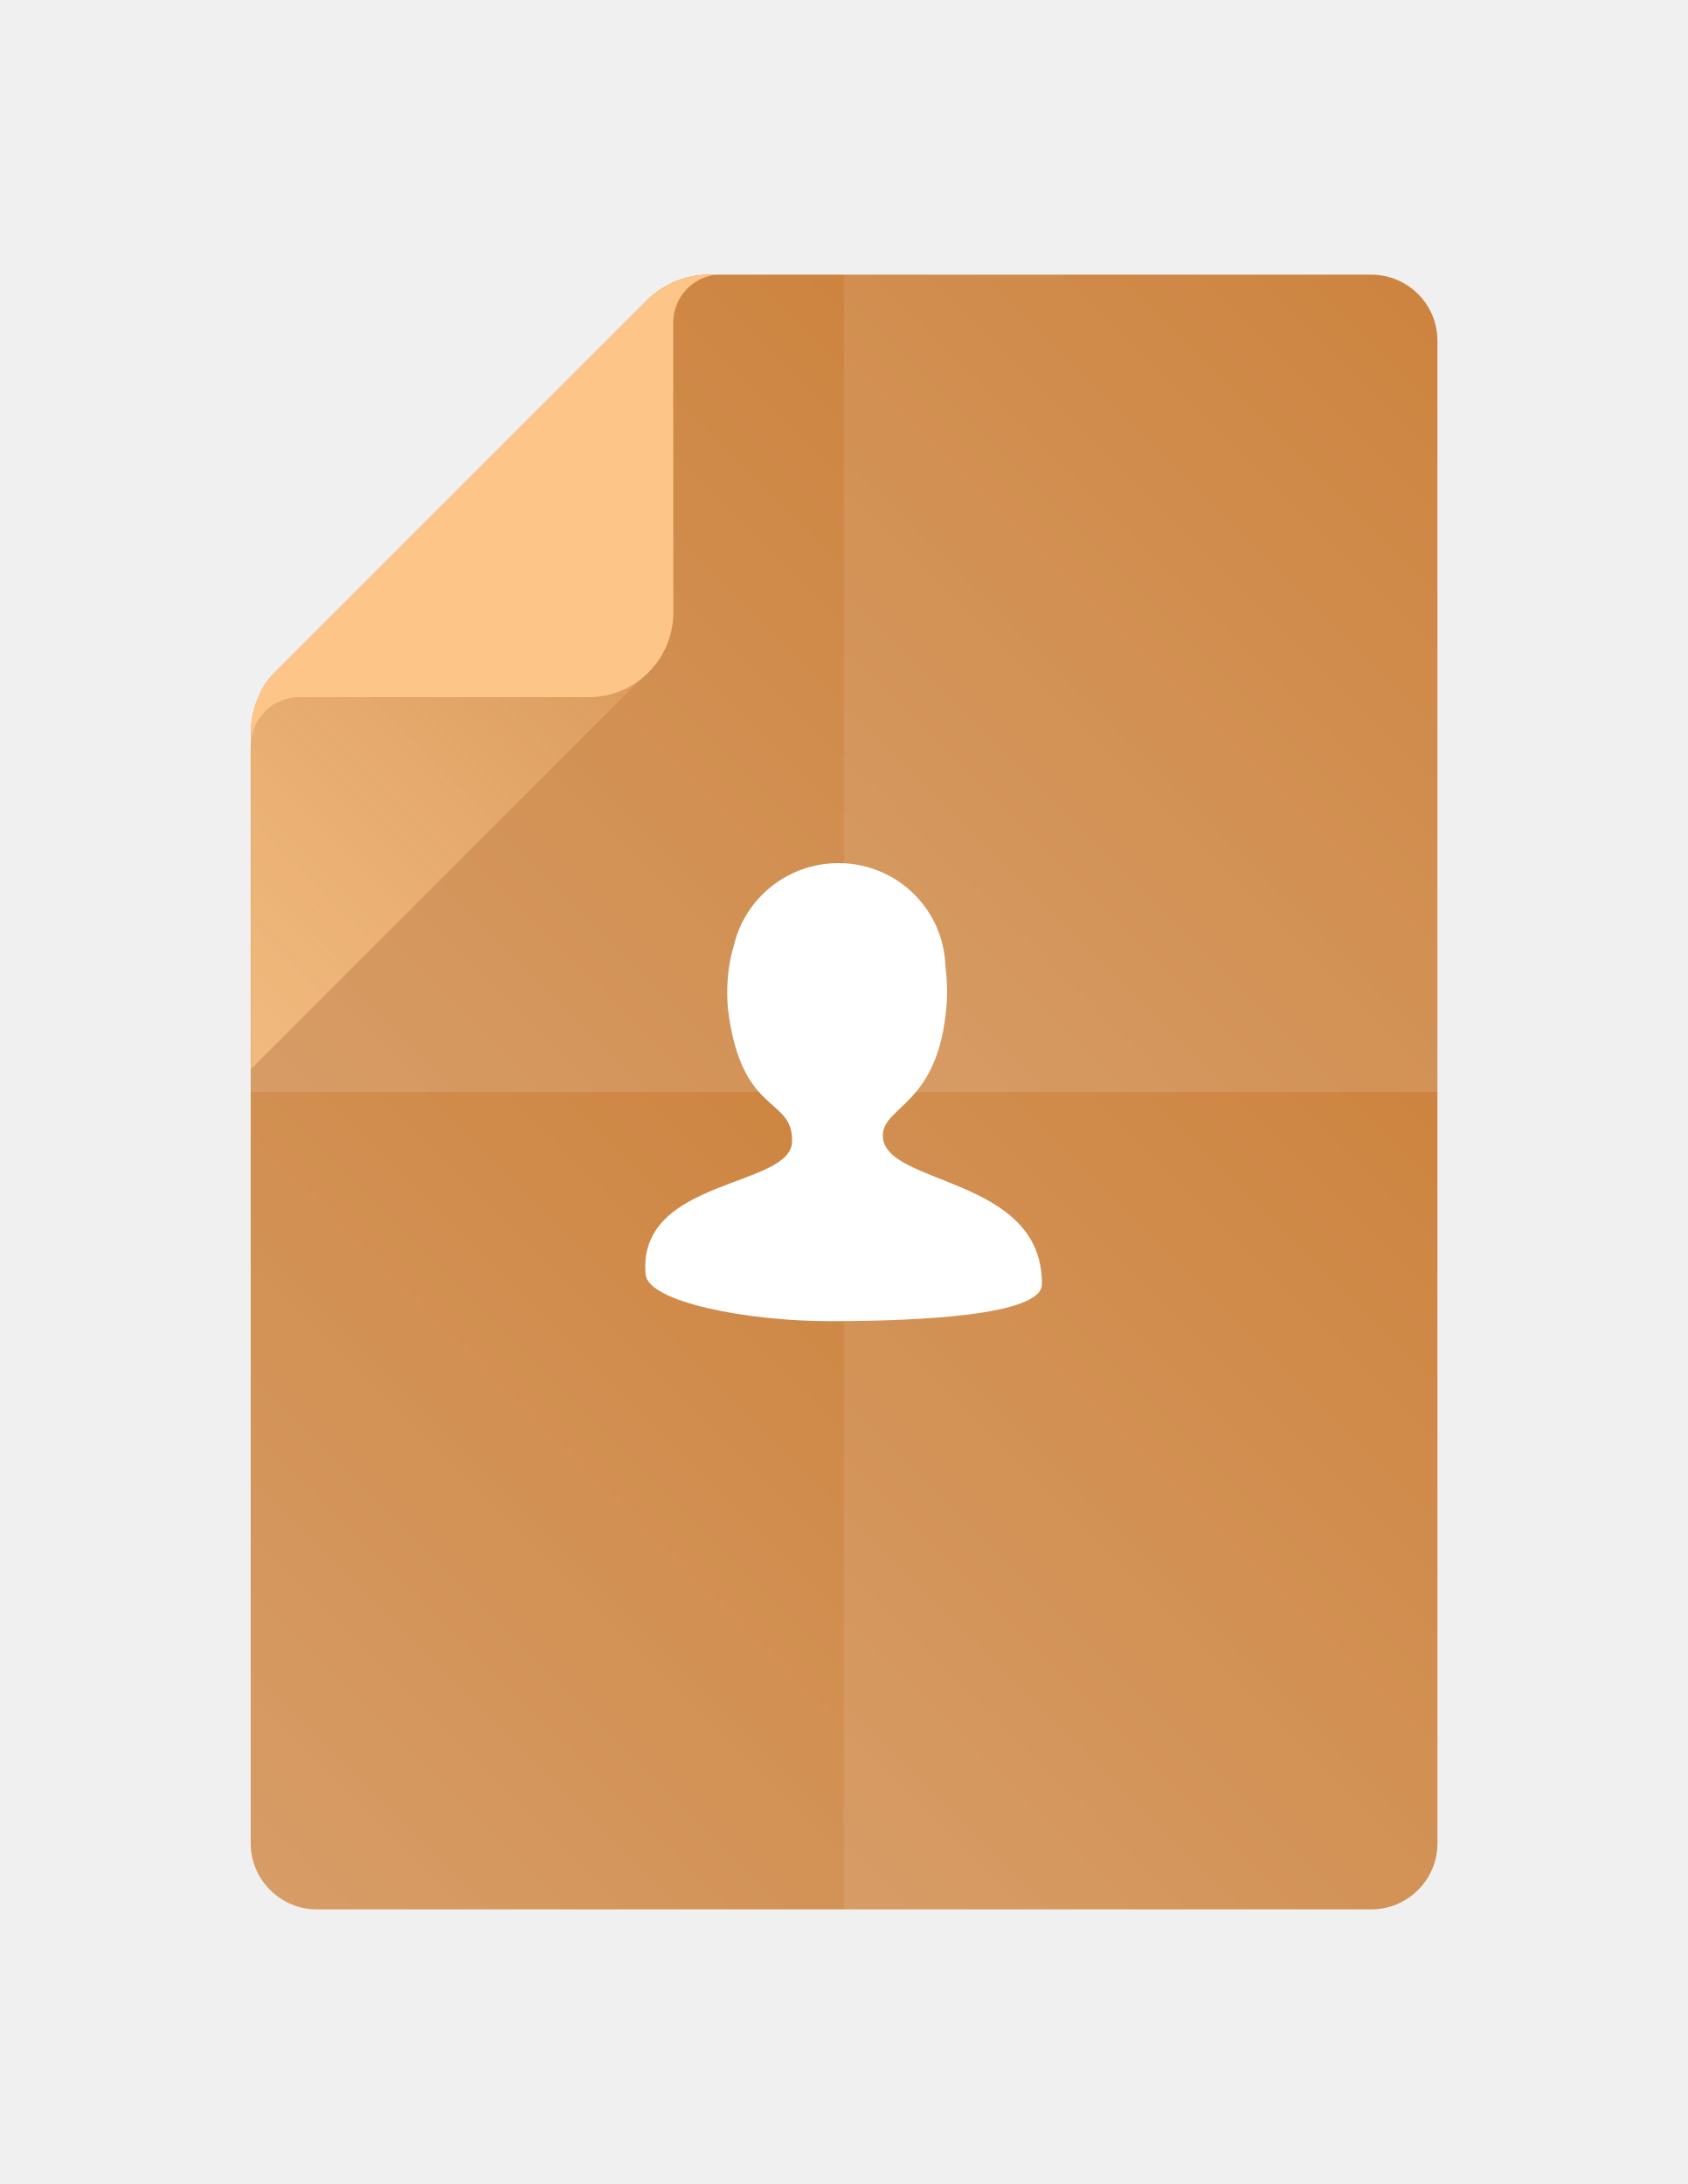
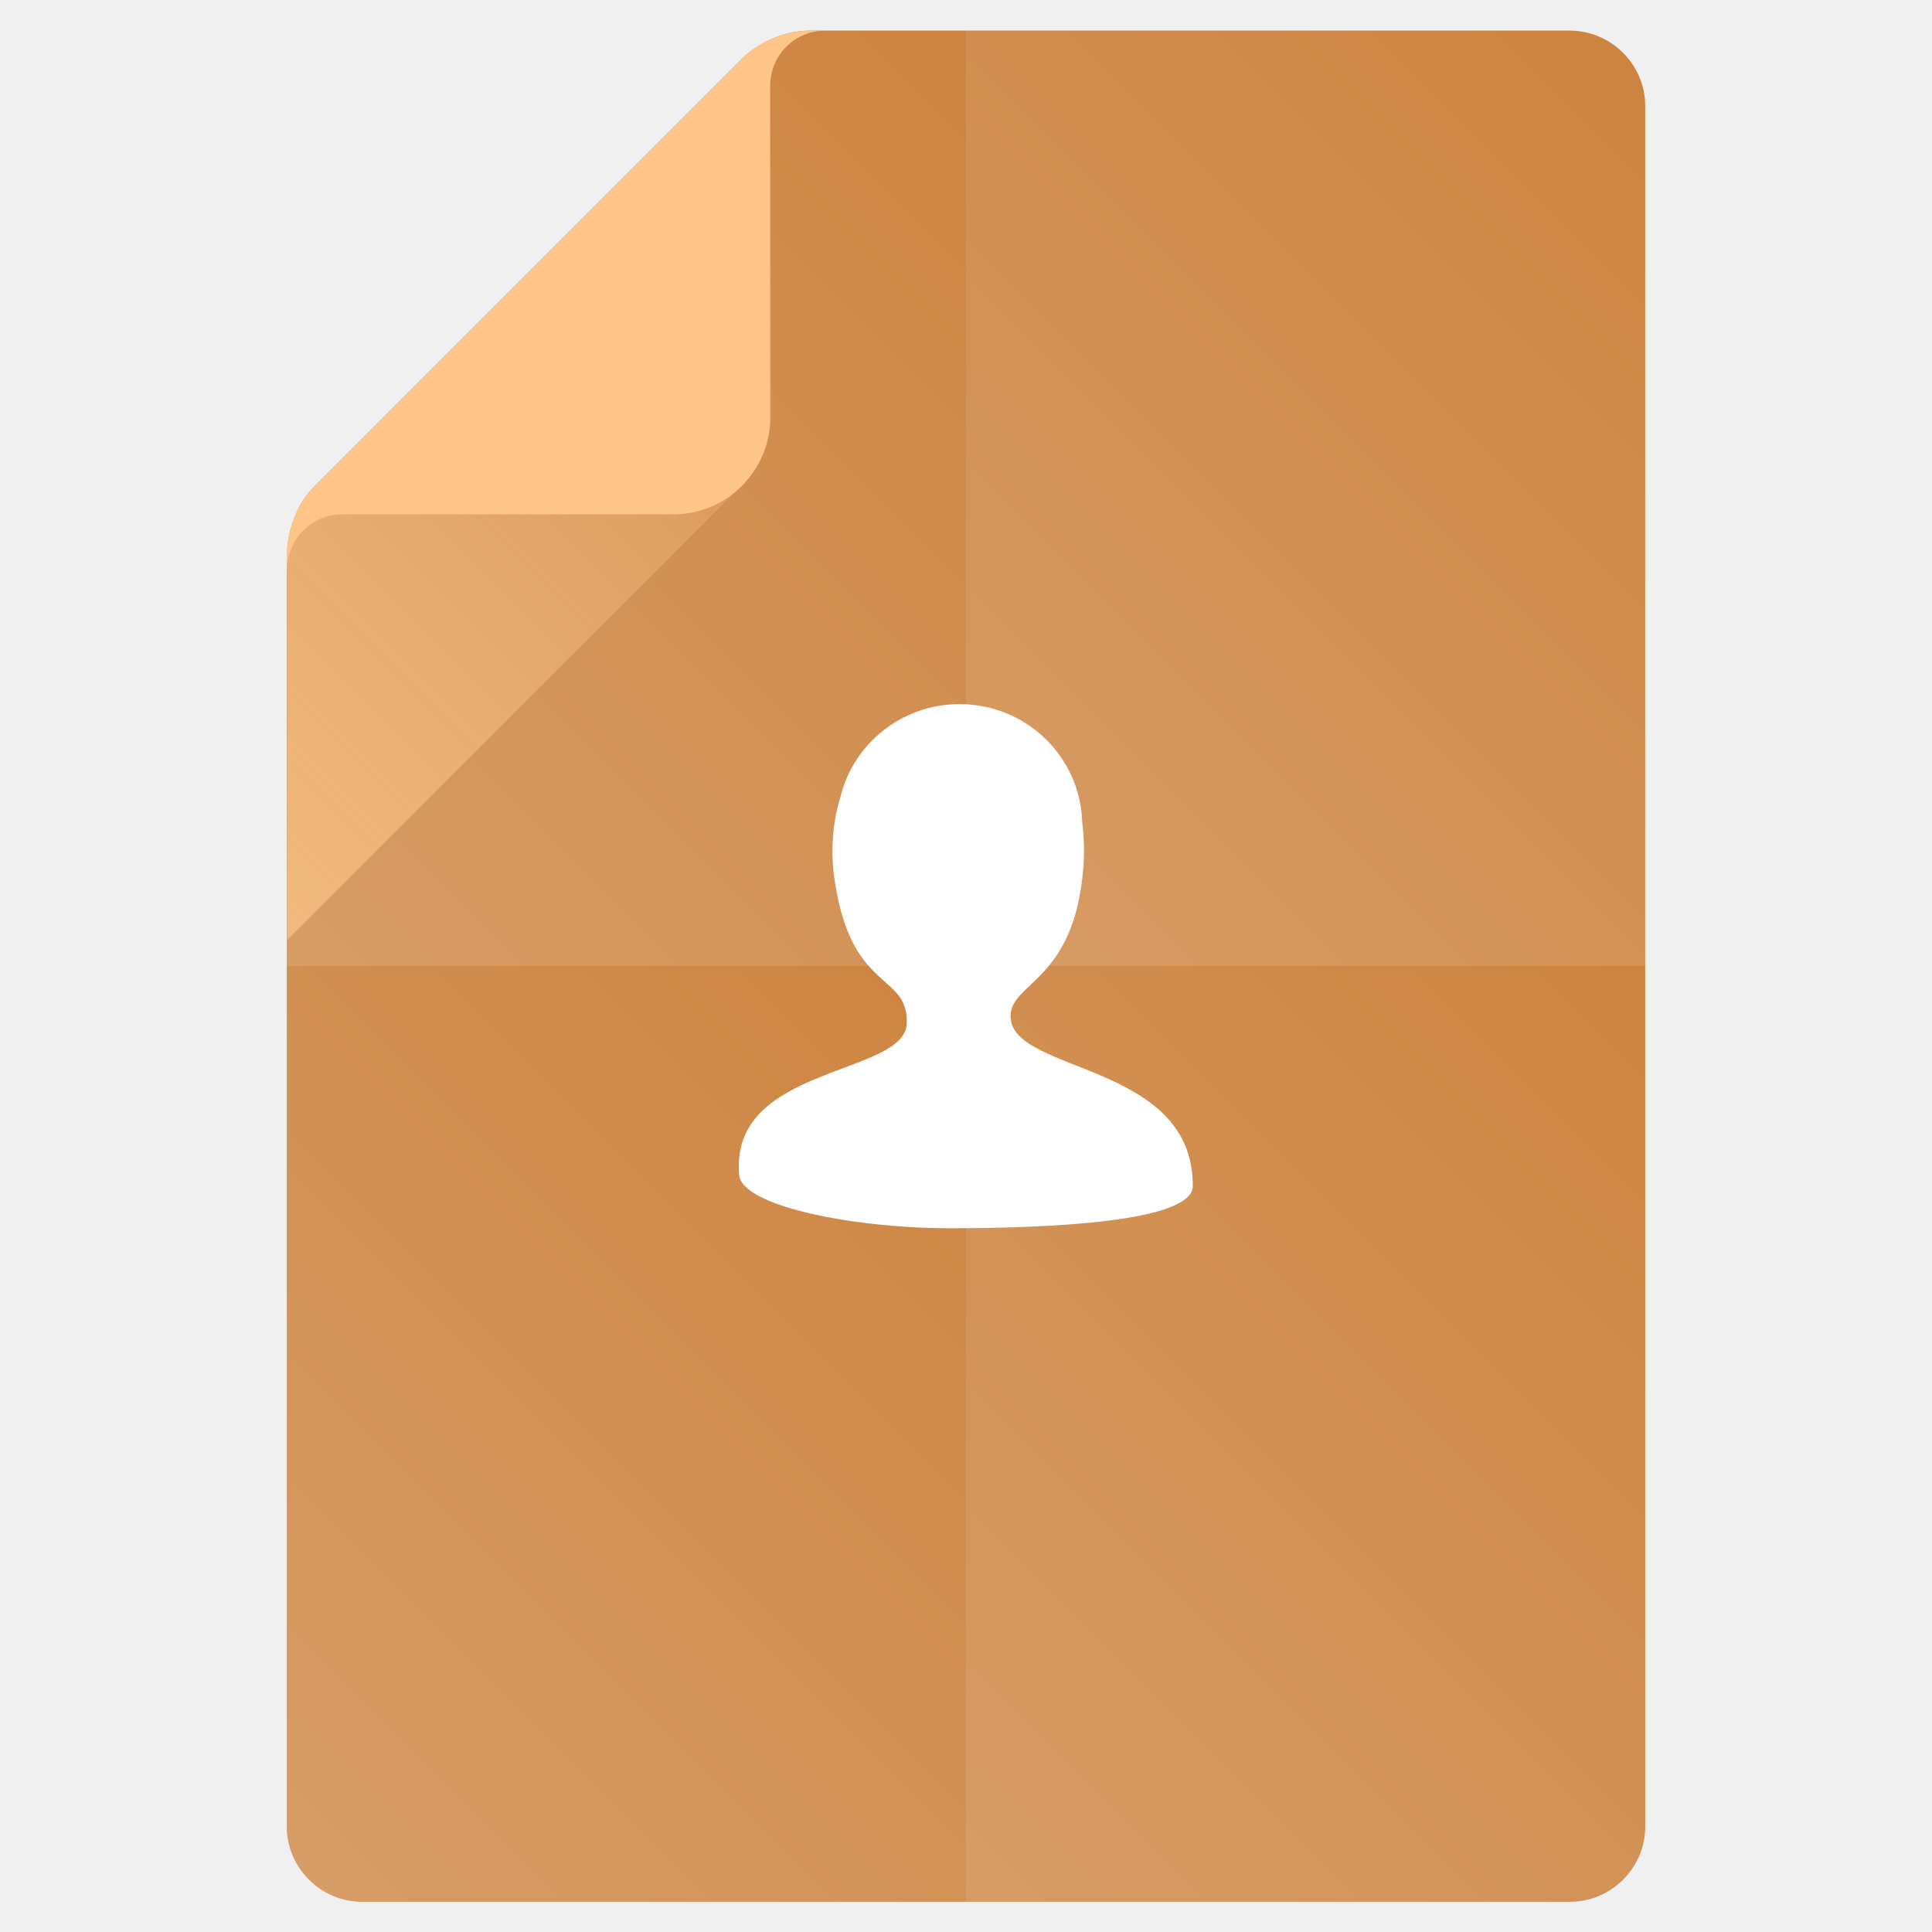
- <svg xmlns="http://www.w3.org/2000/svg" version="1.1" id="Layer_1" x="0px" y="0px" viewBox="0 0 612 792" enable-background="new 0 0 612 792" xml:space="preserve">
+ <svg xmlns="http://www.w3.org/2000/svg" version="1.1" id="Layer_1" x="0px" y="0px" viewBox="0 0 512 512" enable-background="new 0 0 512 512" xml:space="preserve">
  <g>
-     <path fill="#CD8440" d="M497.2,99.6H261.8h-4.9c-4.4,0-8.7,1-12.7,2.7c-3.3,1.6-6.5,3.5-9.1,6.1L99.8,243.7   c-2.6,2.6-4.8,5.6-6.1,9.1c-1.8,3.9-2.7,8.2-2.7,12.7l-0.1,6.8v396.2c0,13.1,10.8,23.9,23.9,23.9h382.5c13.1,0,23.9-10.8,23.9-23.9   V123.5C521.2,110.3,510.4,99.6,497.2,99.6z" />
    <g>
-       <linearGradient id="SVGID_1_" gradientUnits="userSpaceOnUse" x1="91.025" y1="520.975" x2="305.025" y2="734.975" gradientTransform="matrix(1.1953 0 0 -1.1953 0 1036.688)">
-         <stop offset="0" style="stop-color:#FFFFFF;stop-opacity:0.2" />
-         <stop offset="1" style="stop-color:#FFFFFF;stop-opacity:0" />
+       <path fill="#CD8440" d="M415.9,8.1H219h-4.1c-3.7,0-7.3,0.8-10.6,2.3c-2.8,1.3-5.4,2.9-7.6,5.1L83.5,128.7c-2.2,2.2-4,4.7-5.1,7.6    c-1.5,3.3-2.3,6.9-2.3,10.6l-0.1,5.7V484c0,11,9,20,20,20H416c11,0,20-9,20-20V28.1C436,17.1,427,8.1,415.9,8.1z" />
+       <g>
+         <linearGradient id="SVGID_1_" gradientUnits="userSpaceOnUse" x1="76.196" y1="-128.553" x2="255.161" y2="-307.518" gradientTransform="matrix(1.1953 0 0 1.1953 0 424.6939)">
+           <stop offset="0" style="stop-color:#FFFFFF;stop-opacity:0.2" />
+           <stop offset="1" style="stop-color:#FFFFFF;stop-opacity:0" />
+         </linearGradient>
+         <path fill="url(#SVGID_1_)" d="M256,256V8.1h-37h-4.1c-3.7,0-7.3,0.8-10.6,2.3c-2.8,1.3-5.4,2.9-7.6,5.1L83.5,128.7     c-2.2,2.2-4,4.7-5.1,7.6c-1.5,3.3-2.3,6.9-2.3,10.6l-0.1,5.7V256H256z" />
+         <linearGradient id="SVGID_2_" gradientUnits="userSpaceOnUse" x1="199.967" y1="-155.301" x2="374.051" y2="-329.386" gradientTransform="matrix(1.1953 0 0 1.1953 0 424.6939)">
+           <stop offset="0" style="stop-color:#FFFFFF;stop-opacity:0.2" />
+           <stop offset="1" style="stop-color:#FFFFFF;stop-opacity:0" />
+         </linearGradient>
+         <path fill="url(#SVGID_2_)" d="M415.9,8.1H256V256h180V28.1C436,17.1,427,8.1,415.9,8.1z" />
+         <linearGradient id="SVGID_3_" gradientUnits="userSpaceOnUse" x1="54.302" y1="47.185" x2="228.377" y2="-126.891" gradientTransform="matrix(1.1953 0 0 1.1953 0 424.6939)">
+           <stop offset="0" style="stop-color:#FFFFFF;stop-opacity:0.2" />
+           <stop offset="1" style="stop-color:#FFFFFF;stop-opacity:0" />
+         </linearGradient>
+         <path fill="url(#SVGID_3_)" d="M76,484c0,11,9,20,20,20h160V256H76V484z" />
+         <linearGradient id="SVGID_4_" gradientUnits="userSpaceOnUse" x1="197.487" y1="49.63" x2="376.452" y2="-129.336" gradientTransform="matrix(1.1953 0 0 1.1953 0 424.6939)">
+           <stop offset="0" style="stop-color:#FFFFFF;stop-opacity:0.2" />
+           <stop offset="1" style="stop-color:#FFFFFF;stop-opacity:0" />
+         </linearGradient>
+         <path fill="url(#SVGID_4_)" d="M256,256V504h159.9c11,0,20-9,20-20V256H256z" />
+       </g>
+       <linearGradient id="SVGID_5_" gradientUnits="userSpaceOnUse" x1="80.204" y1="-572.949" x2="387.166" y2="-879.911" gradientTransform="matrix(0.5977 0 0 0.5977 0 563.3214)">
+         <stop offset="0" style="stop-color:#FDC688" />
+         <stop offset="1" style="stop-color:#FDC688;stop-opacity:0" />
      </linearGradient>
-       <path fill="url(#SVGID_1_)" d="M306,396V99.6h-44.2h-4.9c-4.4,0-8.7,1-12.7,2.7c-3.3,1.6-6.5,3.5-9.1,6.1L99.8,243.7    c-2.6,2.6-4.8,5.6-6.1,9.1c-1.8,3.9-2.7,8.2-2.7,12.7l-0.1,6.8V396H306z" />
-       <linearGradient id="SVGID_2_" gradientUnits="userSpaceOnUse" x1="239" y1="553" x2="447.125" y2="761.125" gradientTransform="matrix(1.1953 0 0 -1.1953 0 1036.688)">
-         <stop offset="0" style="stop-color:#FFFFFF;stop-opacity:0.2" />
-         <stop offset="1" style="stop-color:#FFFFFF;stop-opacity:0" />
-       </linearGradient>
-       <path fill="url(#SVGID_2_)" d="M497.2,99.6H306V396h215.2V123.5C521.2,110.3,510.4,99.6,497.2,99.6z" />
-       <linearGradient id="SVGID_3_" gradientUnits="userSpaceOnUse" x1="64.875" y1="310.875" x2="273" y2="519" gradientTransform="matrix(1.1953 0 0 -1.1953 0 1036.688)">
-         <stop offset="0" style="stop-color:#FFFFFF;stop-opacity:0.2" />
-         <stop offset="1" style="stop-color:#FFFFFF;stop-opacity:0" />
-       </linearGradient>
-       <path fill="url(#SVGID_3_)" d="M90.8,668.5c0,13.1,10.8,23.9,23.9,23.9H306V396H90.8V668.5z" />
-       <linearGradient id="SVGID_4_" gradientUnits="userSpaceOnUse" x1="236.062" y1="307.938" x2="450.062" y2="521.938" gradientTransform="matrix(1.1953 0 0 -1.1953 0 1036.688)">
-         <stop offset="0" style="stop-color:#FFFFFF;stop-opacity:0.2" />
-         <stop offset="1" style="stop-color:#FFFFFF;stop-opacity:0" />
-       </linearGradient>
-       <path fill="url(#SVGID_4_)" d="M306,396v296.4h191.2c13.1,0,23.9-10.8,23.9-23.9V396H306z" />
+       <path opacity="0.7" fill="url(#SVGID_5_)" enable-background="new    " d="M196.7,15.7L83.5,128.9c-2.2,2.2-4,4.7-5.1,7.6    c-1.5,3.3-2.3,6.9-2.3,10.6v102l120.6-120.6c4.9-4.9,7.6-11.3,7.6-18.1v-100C201.5,11.7,198.9,13.5,196.7,15.7z" />
+       <path fill="#FDC688" d="M214.9,8.1c-3.7,0-7.3,0.8-10.6,2.3c-2.8,1.3-5.4,2.9-7.6,5.1L83.5,128.7c-2.2,2.2-4,4.7-5.1,7.6    c-1.5,3.3-2.3,6.9-2.3,10.6v4.1c0-8.2,6.5-14.7,14.7-14.7h87.7c14.1,0,25.6-11.5,25.6-25.6V22.8c0-8.2,6.5-14.7,14.7-14.7    C218.9,8.1,214.9,8.1,214.9,8.1z" />
    </g>
-     <linearGradient id="SVGID_5_" gradientUnits="userSpaceOnUse" x1="95.8" y1="862.4" x2="462.7" y2="1229.3" gradientTransform="matrix(0.5977 0 0 -0.5977 0 869.3438)">
-       <stop offset="0" style="stop-color:#FDC688" />
-       <stop offset="1" style="stop-color:#FDC688;stop-opacity:0" />
-     </linearGradient>
-     <path opacity="0.7" fill="url(#SVGID_5_)" enable-background="new    " d="M235.1,108.6L99.8,244c-2.6,2.6-4.8,5.6-6.1,9.1   c-1.8,3.9-2.7,8.2-2.7,12.7v121.9l144.2-144.2c5.9-5.9,9.1-13.5,9.1-21.6V102.3C240.9,103.9,237.7,106,235.1,108.6z" />
-     <path fill="#FDC688" d="M256.9,99.6c-4.4,0-8.7,1-12.7,2.7c-3.3,1.6-6.5,3.5-9.1,6.1L99.8,243.7c-2.6,2.6-4.8,5.6-6.1,9.1   c-1.8,3.9-2.7,8.2-2.7,12.7v4.9c0-9.8,7.8-17.6,17.6-17.6h104.9c16.9,0,30.6-13.7,30.6-30.6V117.1c0-9.8,7.8-17.6,17.6-17.6   C261.7,99.6,256.9,99.6,256.9,99.6z" />
+     <path id="path212" fill="#FFFFFF" d="M267.8,269.2c0.2-9,17-9.2,19.3-39.4c0.3-3.7,0.2-7.9-0.3-12c-0.6-17.4-14.9-31.2-32.5-31.2   c-15.3,0-28.2,10.5-31.6,24.7c-2.2,7-2.4,14.4-1.8,19.8c4,32.5,19.8,26.2,19.4,40.1c-0.5,14-47.1,11-44.4,40.2   c0.8,8.3,30.5,14.1,55.8,14.1c26.7,0,64.4-1.7,64.4-11.2C316.2,281.2,267.6,284.6,267.8,269.2" />
  </g>
-   <path id="path212" fill="#FFFFFF" d="M320.1,411.7c0.2-10.8,20.3-11,23.1-47.1c0.4-4.4,0.2-9.4-0.4-14.3  C342.1,329.5,325,313,304,313c-18.3,0-33.7,12.6-37.8,29.5c-2.6,8.4-2.9,17.2-2.2,23.7c4.8,38.8,23.7,31.3,23.2,47.9  c-0.6,16.7-56.3,13.1-53.1,48.1c1,9.9,36.5,16.9,66.7,16.9c31.9,0,77-2,77-13.4C378,426.1,319.9,430.2,320.1,411.7" />
</svg>
